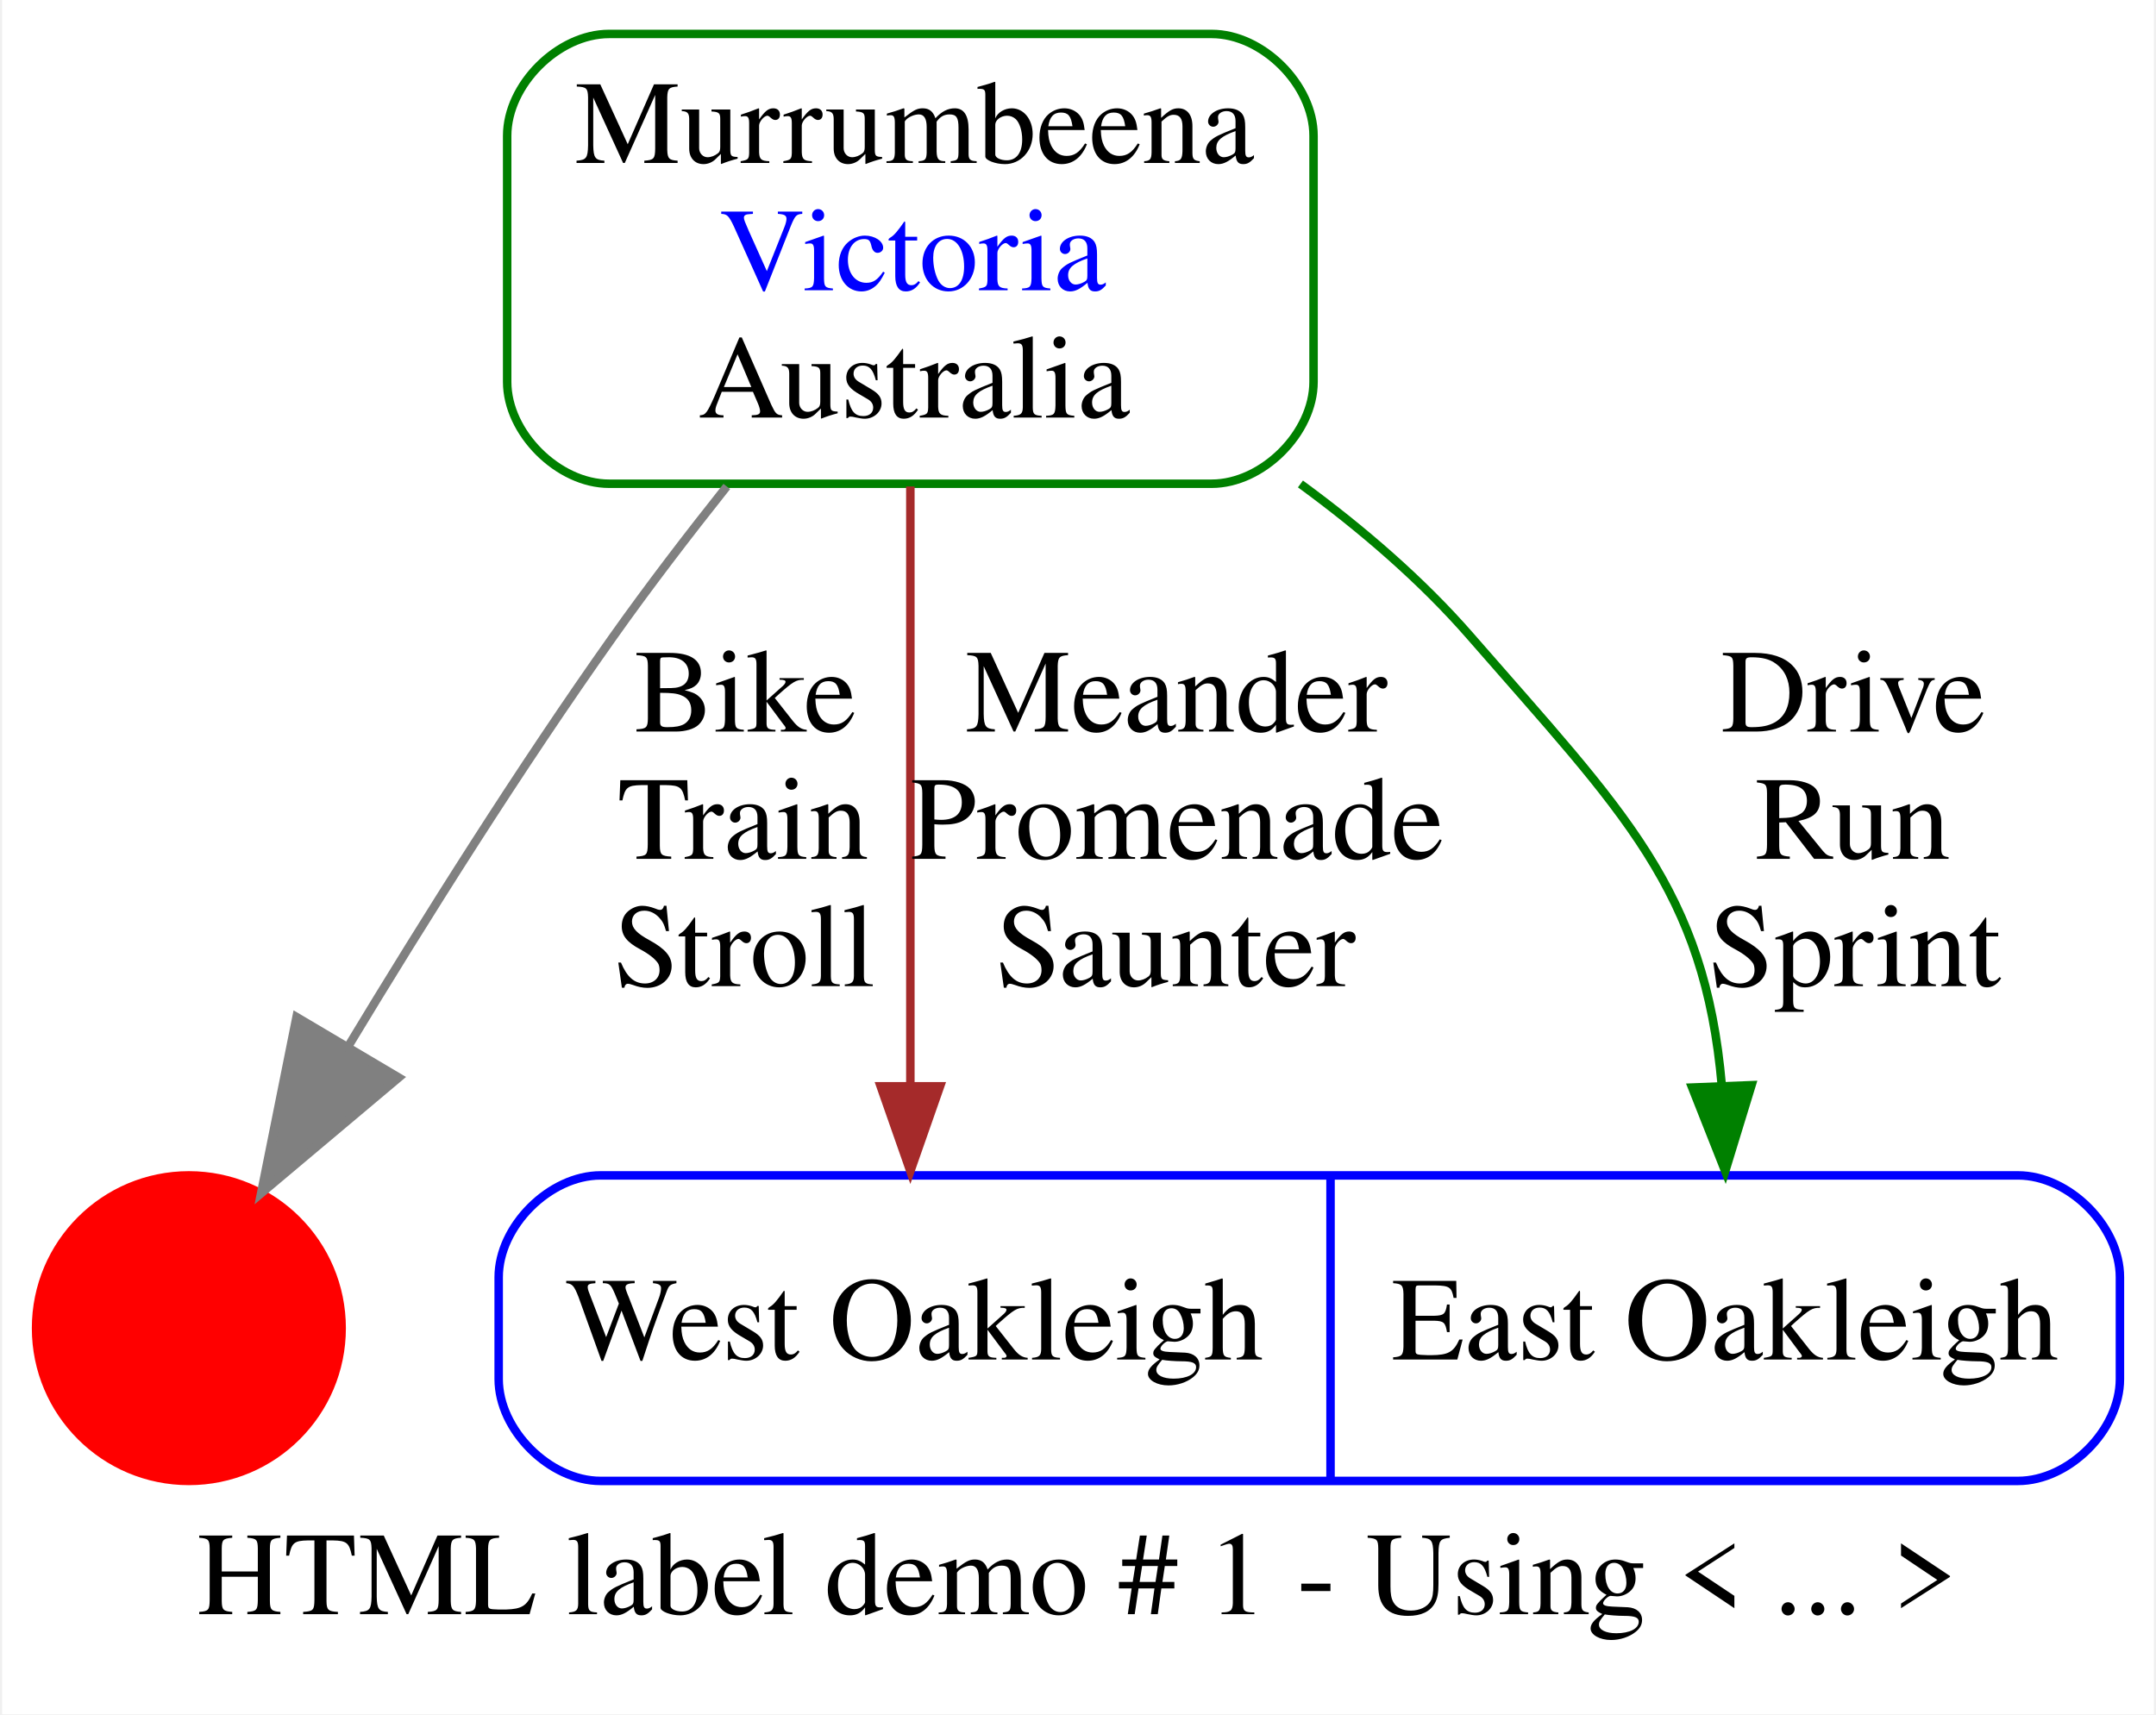
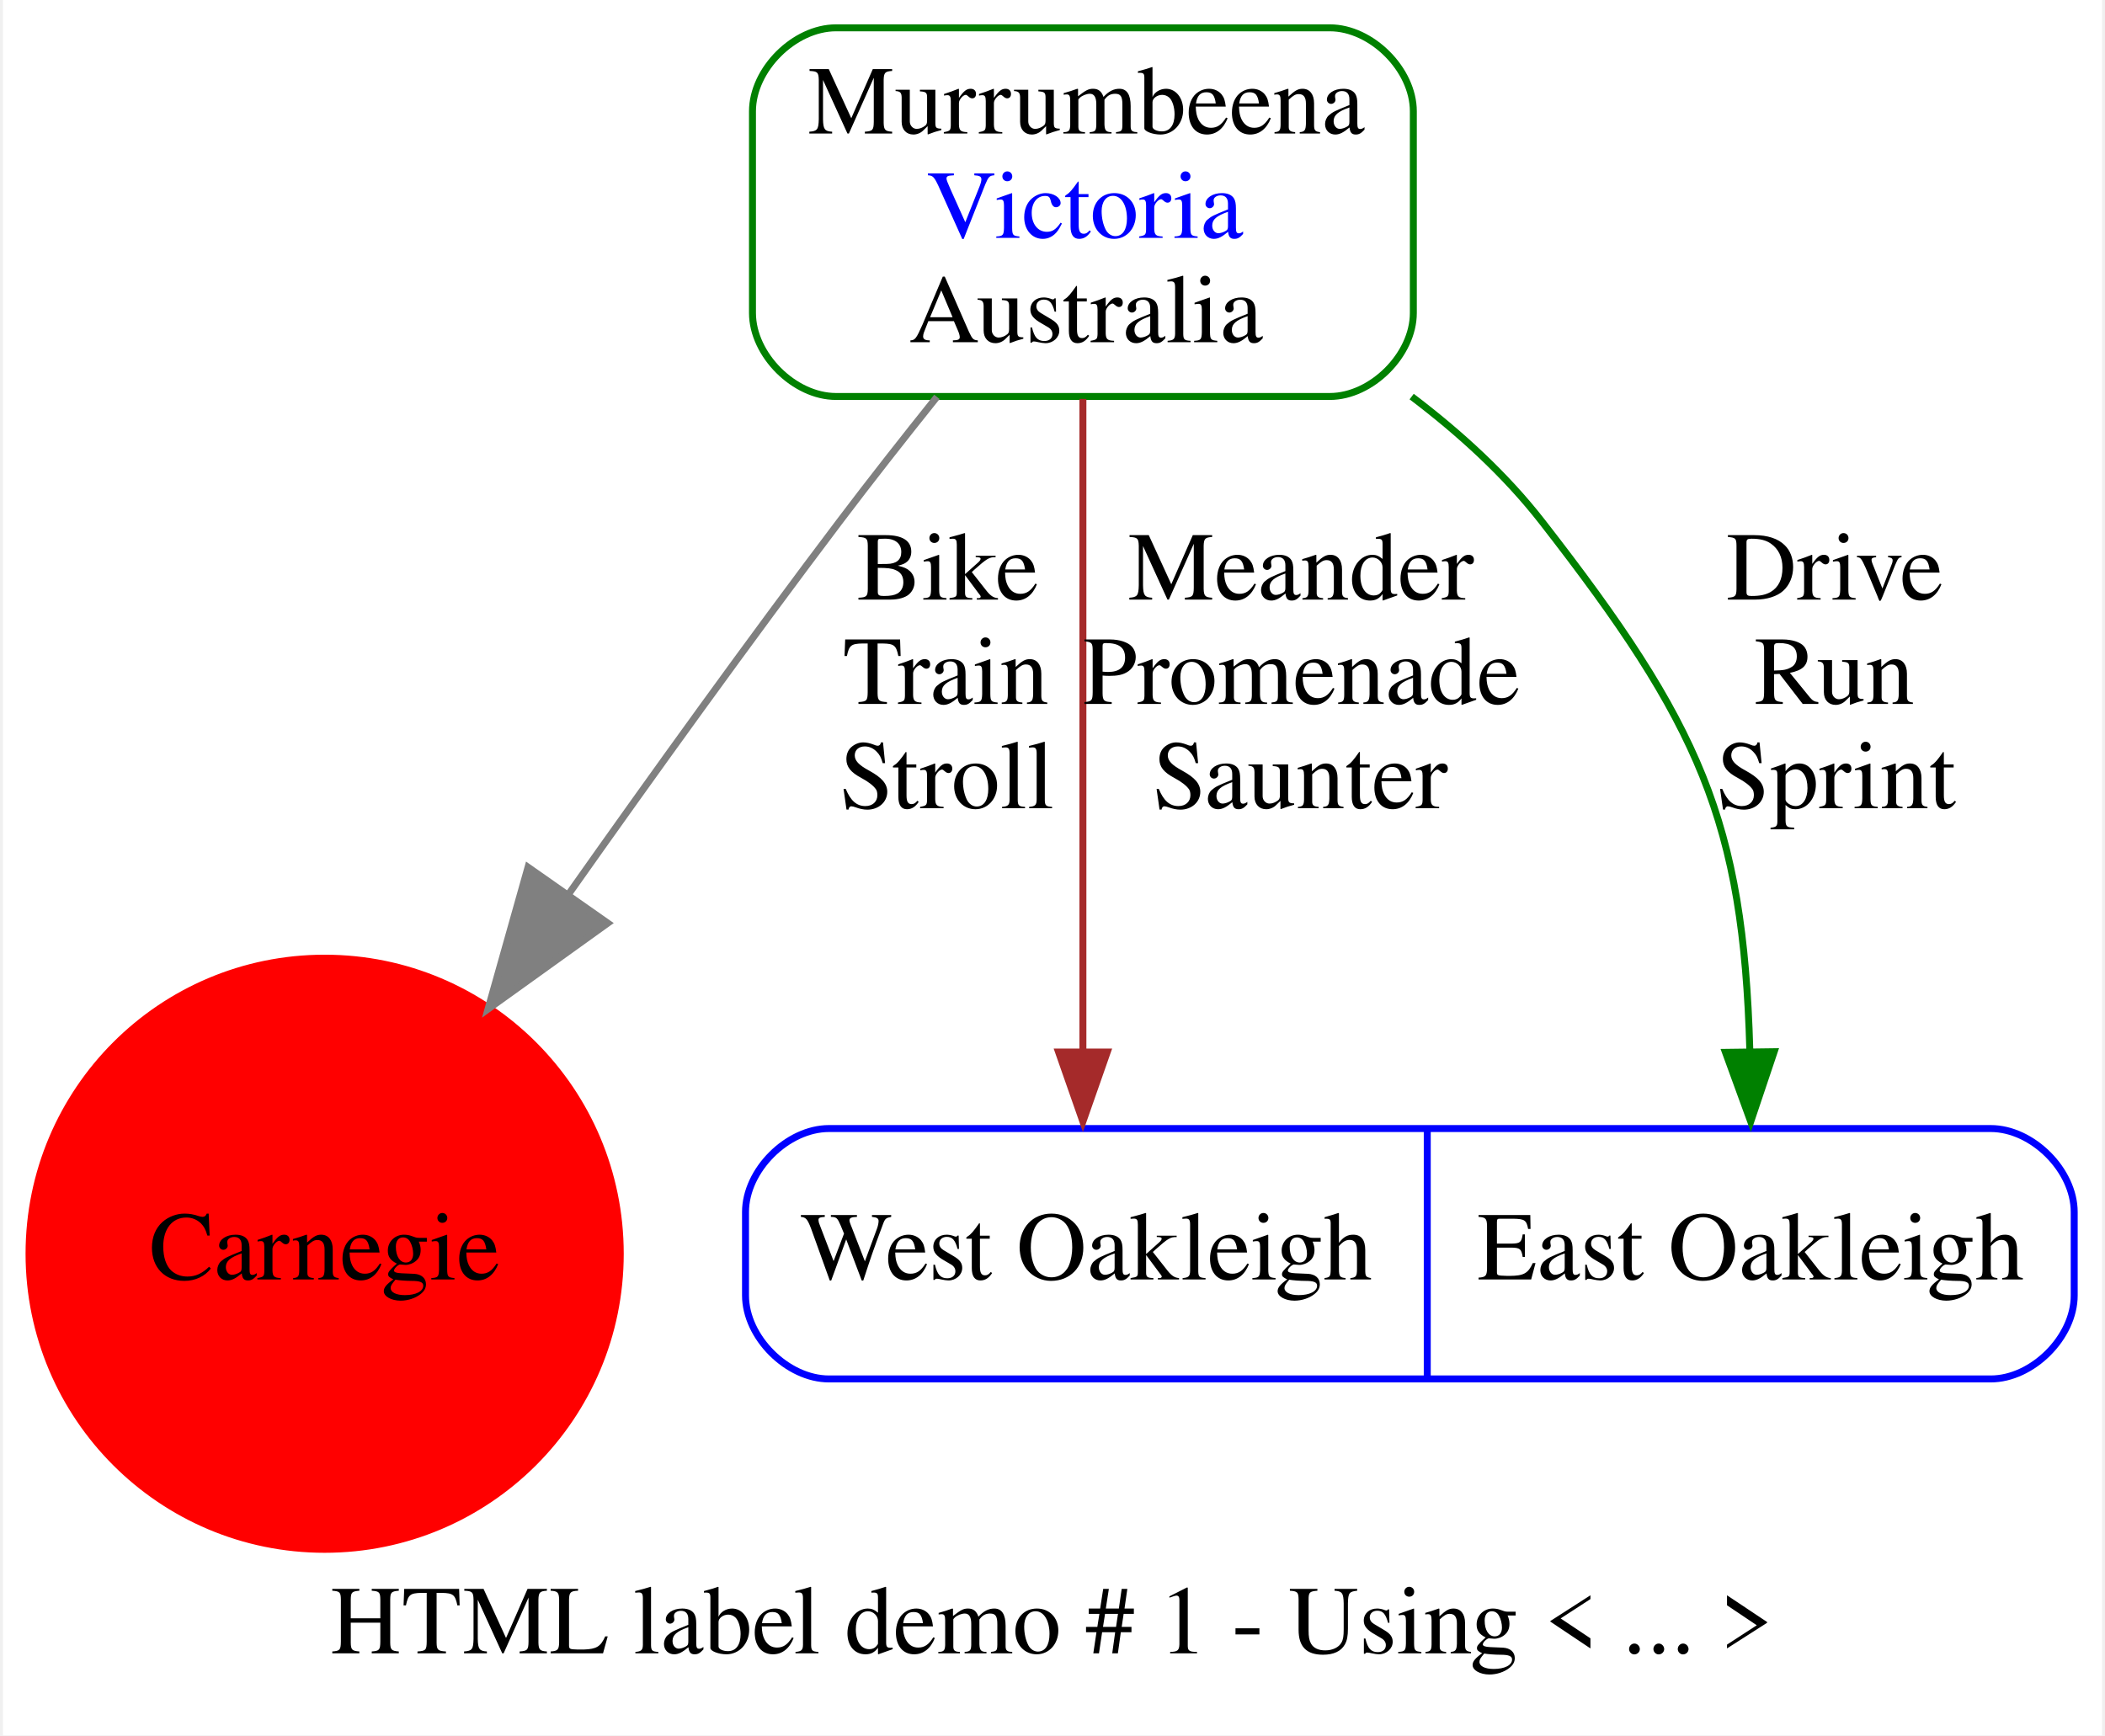
- <svg xmlns="http://www.w3.org/2000/svg" width="254pt" height="202pt" viewBox="0.00 0.00 253.50 202.00">
-   <g id="graph0" class="graph" transform="scale(1 1) rotate(0) translate(4 198)">
-     <polygon fill="white" stroke="none" points="-4,4 -4,-198 249.5,-198 249.5,4 -4,4" />
-     <text text-anchor="middle" x="122.75" y="-7.8" font-family="Times,serif" font-size="14.00">HTML label demo # 1 - Using &lt; ... &gt;</text>
+ <svg xmlns="http://www.w3.org/2000/svg" width="302pt" height="249pt" viewBox="0.00 0.00 301.75 249.49">
+   <g id="graph0" class="graph" transform="scale(1 1) rotate(0) translate(4 245.493)">
+     <polygon fill="white" stroke="none" points="-4,4 -4,-245.493 297.746,-245.493 297.746,4 -4,4" />
+     <text text-anchor="middle" x="146.873" y="-7.8" font-family="Times,serif" font-size="14.00">HTML label demo # 1 - Using &lt; ... &gt;</text>
    <g id="node1" class="node">
-       <ellipse fill="red" stroke="red" cx="18" cy="-41.5" rx="18" ry="18" />
+       <ellipse fill="red" stroke="red" cx="42.246" cy="-65.246" rx="42.494" ry="42.494" />
+       <text text-anchor="middle" x="42.246" y="-61.546" font-family="Times,serif" font-size="14.00">Carnegie</text>
    </g>
    <g id="node2" class="node">
-       <path fill="none" stroke="green" d="M138.5,-194C138.5,-194 67.5,-194 67.5,-194 61.5,-194 55.5,-188 55.5,-182 55.5,-182 55.5,-153 55.5,-153 55.5,-147 61.5,-141 67.5,-141 67.5,-141 138.5,-141 138.5,-141 144.5,-141 150.5,-147 150.5,-153 150.5,-153 150.5,-182 150.5,-182 150.5,-188 144.5,-194 138.5,-194" />
-       <text text-anchor="start" x="63.5" y="-178.8" font-family="Times,serif" font-size="14.00">Murrumbeena</text>
-       <text text-anchor="start" x="80.5" y="-163.8" font-family="Times,serif" font-size="14.00" fill="#0000ff">Victoria</text>
-       <text text-anchor="start" x="78" y="-148.8" font-family="Times,serif" font-size="14.00">Australia</text>
+       <path fill="none" stroke="green" d="M186.746,-241.493C186.746,-241.493 115.746,-241.493 115.746,-241.493 109.746,-241.493 103.746,-235.493 103.746,-229.493 103.746,-229.493 103.746,-200.493 103.746,-200.493 103.746,-194.493 109.746,-188.493 115.746,-188.493 115.746,-188.493 186.746,-188.493 186.746,-188.493 192.746,-188.493 198.746,-194.493 198.746,-200.493 198.746,-200.493 198.746,-229.493 198.746,-229.493 198.746,-235.493 192.746,-241.493 186.746,-241.493" />
+       <text text-anchor="start" x="111.746" y="-226.293" font-family="Times,serif" font-size="14.00">Murrumbeena</text>
+       <text text-anchor="start" x="128.746" y="-211.293" font-family="Times,serif" font-size="14.00" fill="#0000ff">Victoria</text>
+       <text text-anchor="start" x="126.246" y="-196.293" font-family="Times,serif" font-size="14.00">Australia</text>
    </g>
    <g id="edge1" class="edge">
-       <path fill="none" stroke="grey" d="M81.373,-140.676C76.823,-134.955 72.148,-128.852 68,-123 57.023,-107.515 45.785,-89.638 36.75,-74.669" />
-       <polygon fill="grey" stroke="grey" points="42.729,-71.027 26.511,-57.389 30.684,-78.164 42.729,-71.027" />
-       <text text-anchor="start" x="70.5" y="-111.8" font-family="Times,serif" font-size="14.00">Bike</text>
-       <text text-anchor="start" x="68.5" y="-96.8" font-family="Times,serif" font-size="14.00">Train</text>
-       <text text-anchor="start" x="68" y="-81.8" font-family="Times,serif" font-size="14.00">Stroll</text>
+       <path fill="none" stroke="grey" d="M130.259,-188.433C125.579,-182.59 120.689,-176.369 116.246,-170.493 103.263,-153.322 89.495,-134.198 77.401,-117.066" />
+       <polygon fill="grey" stroke="grey" points="82.945,-112.78 65.732,-100.422 71.482,-120.817 82.945,-112.78" />
+       <text text-anchor="start" x="118.746" y="-159.293" font-family="Times,serif" font-size="14.00">Bike</text>
+       <text text-anchor="start" x="116.746" y="-144.293" font-family="Times,serif" font-size="14.00">Train</text>
+       <text text-anchor="start" x="116.246" y="-129.293" font-family="Times,serif" font-size="14.00">Stroll</text>
    </g>
    <g id="node3" class="node">
-       <path fill="none" stroke="blue" d="M66.5,-23.5C66.5,-23.5 233.5,-23.5 233.5,-23.5 239.5,-23.5 245.5,-29.5 245.5,-35.5 245.5,-35.5 245.5,-47.5 245.5,-47.5 245.5,-53.5 239.5,-59.5 233.5,-59.5 233.5,-59.5 66.5,-59.5 66.5,-59.5 60.5,-59.5 54.5,-53.5 54.5,-47.5 54.5,-47.5 54.5,-35.5 54.5,-35.5 54.5,-29.5 60.5,-23.5 66.5,-23.5" />
-       <text text-anchor="middle" x="103.5" y="-37.8" font-family="Times,serif" font-size="14.00">West Oakleigh</text>
-       <polyline fill="none" stroke="blue" points="152.5,-23.5 152.5,-59.5 " />
-       <text text-anchor="middle" x="199" y="-37.8" font-family="Times,serif" font-size="14.00">East Oakleigh</text>
+       <path fill="none" stroke="blue" d="M114.746,-47.246C114.746,-47.246 281.746,-47.246 281.746,-47.246 287.746,-47.246 293.746,-53.246 293.746,-59.246 293.746,-59.246 293.746,-71.246 293.746,-71.246 293.746,-77.246 287.746,-83.246 281.746,-83.246 281.746,-83.246 114.746,-83.246 114.746,-83.246 108.746,-83.246 102.746,-77.246 102.746,-71.246 102.746,-71.246 102.746,-59.246 102.746,-59.246 102.746,-53.246 108.746,-47.246 114.746,-47.246" />
+       <text text-anchor="middle" x="151.746" y="-61.546" font-family="Times,serif" font-size="14.00">West Oakleigh</text>
+       <polyline fill="none" stroke="blue" points="200.746,-47.246 200.746,-83.246 " />
+       <text text-anchor="middle" x="247.246" y="-61.546" font-family="Times,serif" font-size="14.00">East Oakleigh</text>
    </g>
    <g id="edge2" class="edge">
-       <path fill="none" stroke="brown" d="M103,-140.675C103,-121.719 103,-95.046 103,-70.16" />
-       <polygon fill="brown" stroke="brown" points="106.5,-70 103,-60 99.5,-70 106.5,-70" />
-       <text text-anchor="start" x="109.5" y="-111.8" font-family="Times,serif" font-size="14.00">Meander</text>
-       <text text-anchor="start" x="103" y="-96.8" font-family="Times,serif" font-size="14.00">Promenade</text>
-       <text text-anchor="start" x="113" y="-81.8" font-family="Times,serif" font-size="14.00">Saunter</text>
+       <path fill="none" stroke="brown" d="M151.246,-188.145C151.246,-164.414 151.246,-127.964 151.246,-94.514" />
+       <polygon fill="brown" stroke="brown" points="154.746,-94.246 151.246,-84.246 147.746,-94.246 154.746,-94.246" />
+       <text text-anchor="start" x="157.746" y="-159.293" font-family="Times,serif" font-size="14.00">Meander</text>
+       <text text-anchor="start" x="151.246" y="-144.293" font-family="Times,serif" font-size="14.00">Promenade</text>
+       <text text-anchor="start" x="161.246" y="-129.293" font-family="Times,serif" font-size="14.00">Saunter</text>
    </g>
    <g id="edge3" class="edge">
-       <path fill="none" stroke="green" d="M148.957,-140.976C156.225,-135.656 163.234,-129.625 169,-123 186.975,-102.349 196.594,-93.23 198.601,-70.039" />
-       <polygon fill="green" stroke="green" points="202.1,-70.131 199,-60 195.106,-69.853 202.1,-70.131" />
-       <text text-anchor="start" x="198.5" y="-111.8" font-family="Times,serif" font-size="14.00">Drive</text>
-       <text text-anchor="start" x="202.5" y="-96.8" font-family="Times,serif" font-size="14.00">Run</text>
-       <text text-anchor="start" x="197" y="-81.8" font-family="Times,serif" font-size="14.00">Sprint</text>
+       <path fill="none" stroke="green" d="M198.504,-188.479C205.454,-183.22 212.02,-177.207 217.246,-170.493 239.935,-141.343 246.175,-127.429 247.113,-94.565" />
+       <polygon fill="green" stroke="green" points="250.616,-94.291 247.246,-84.246 243.617,-94.2 250.616,-94.291" />
+       <text text-anchor="start" x="243.746" y="-159.293" font-family="Times,serif" font-size="14.00">Drive</text>
+       <text text-anchor="start" x="247.746" y="-144.293" font-family="Times,serif" font-size="14.00">Run</text>
+       <text text-anchor="start" x="242.246" y="-129.293" font-family="Times,serif" font-size="14.00">Sprint</text>
    </g>
  </g>
</svg>
